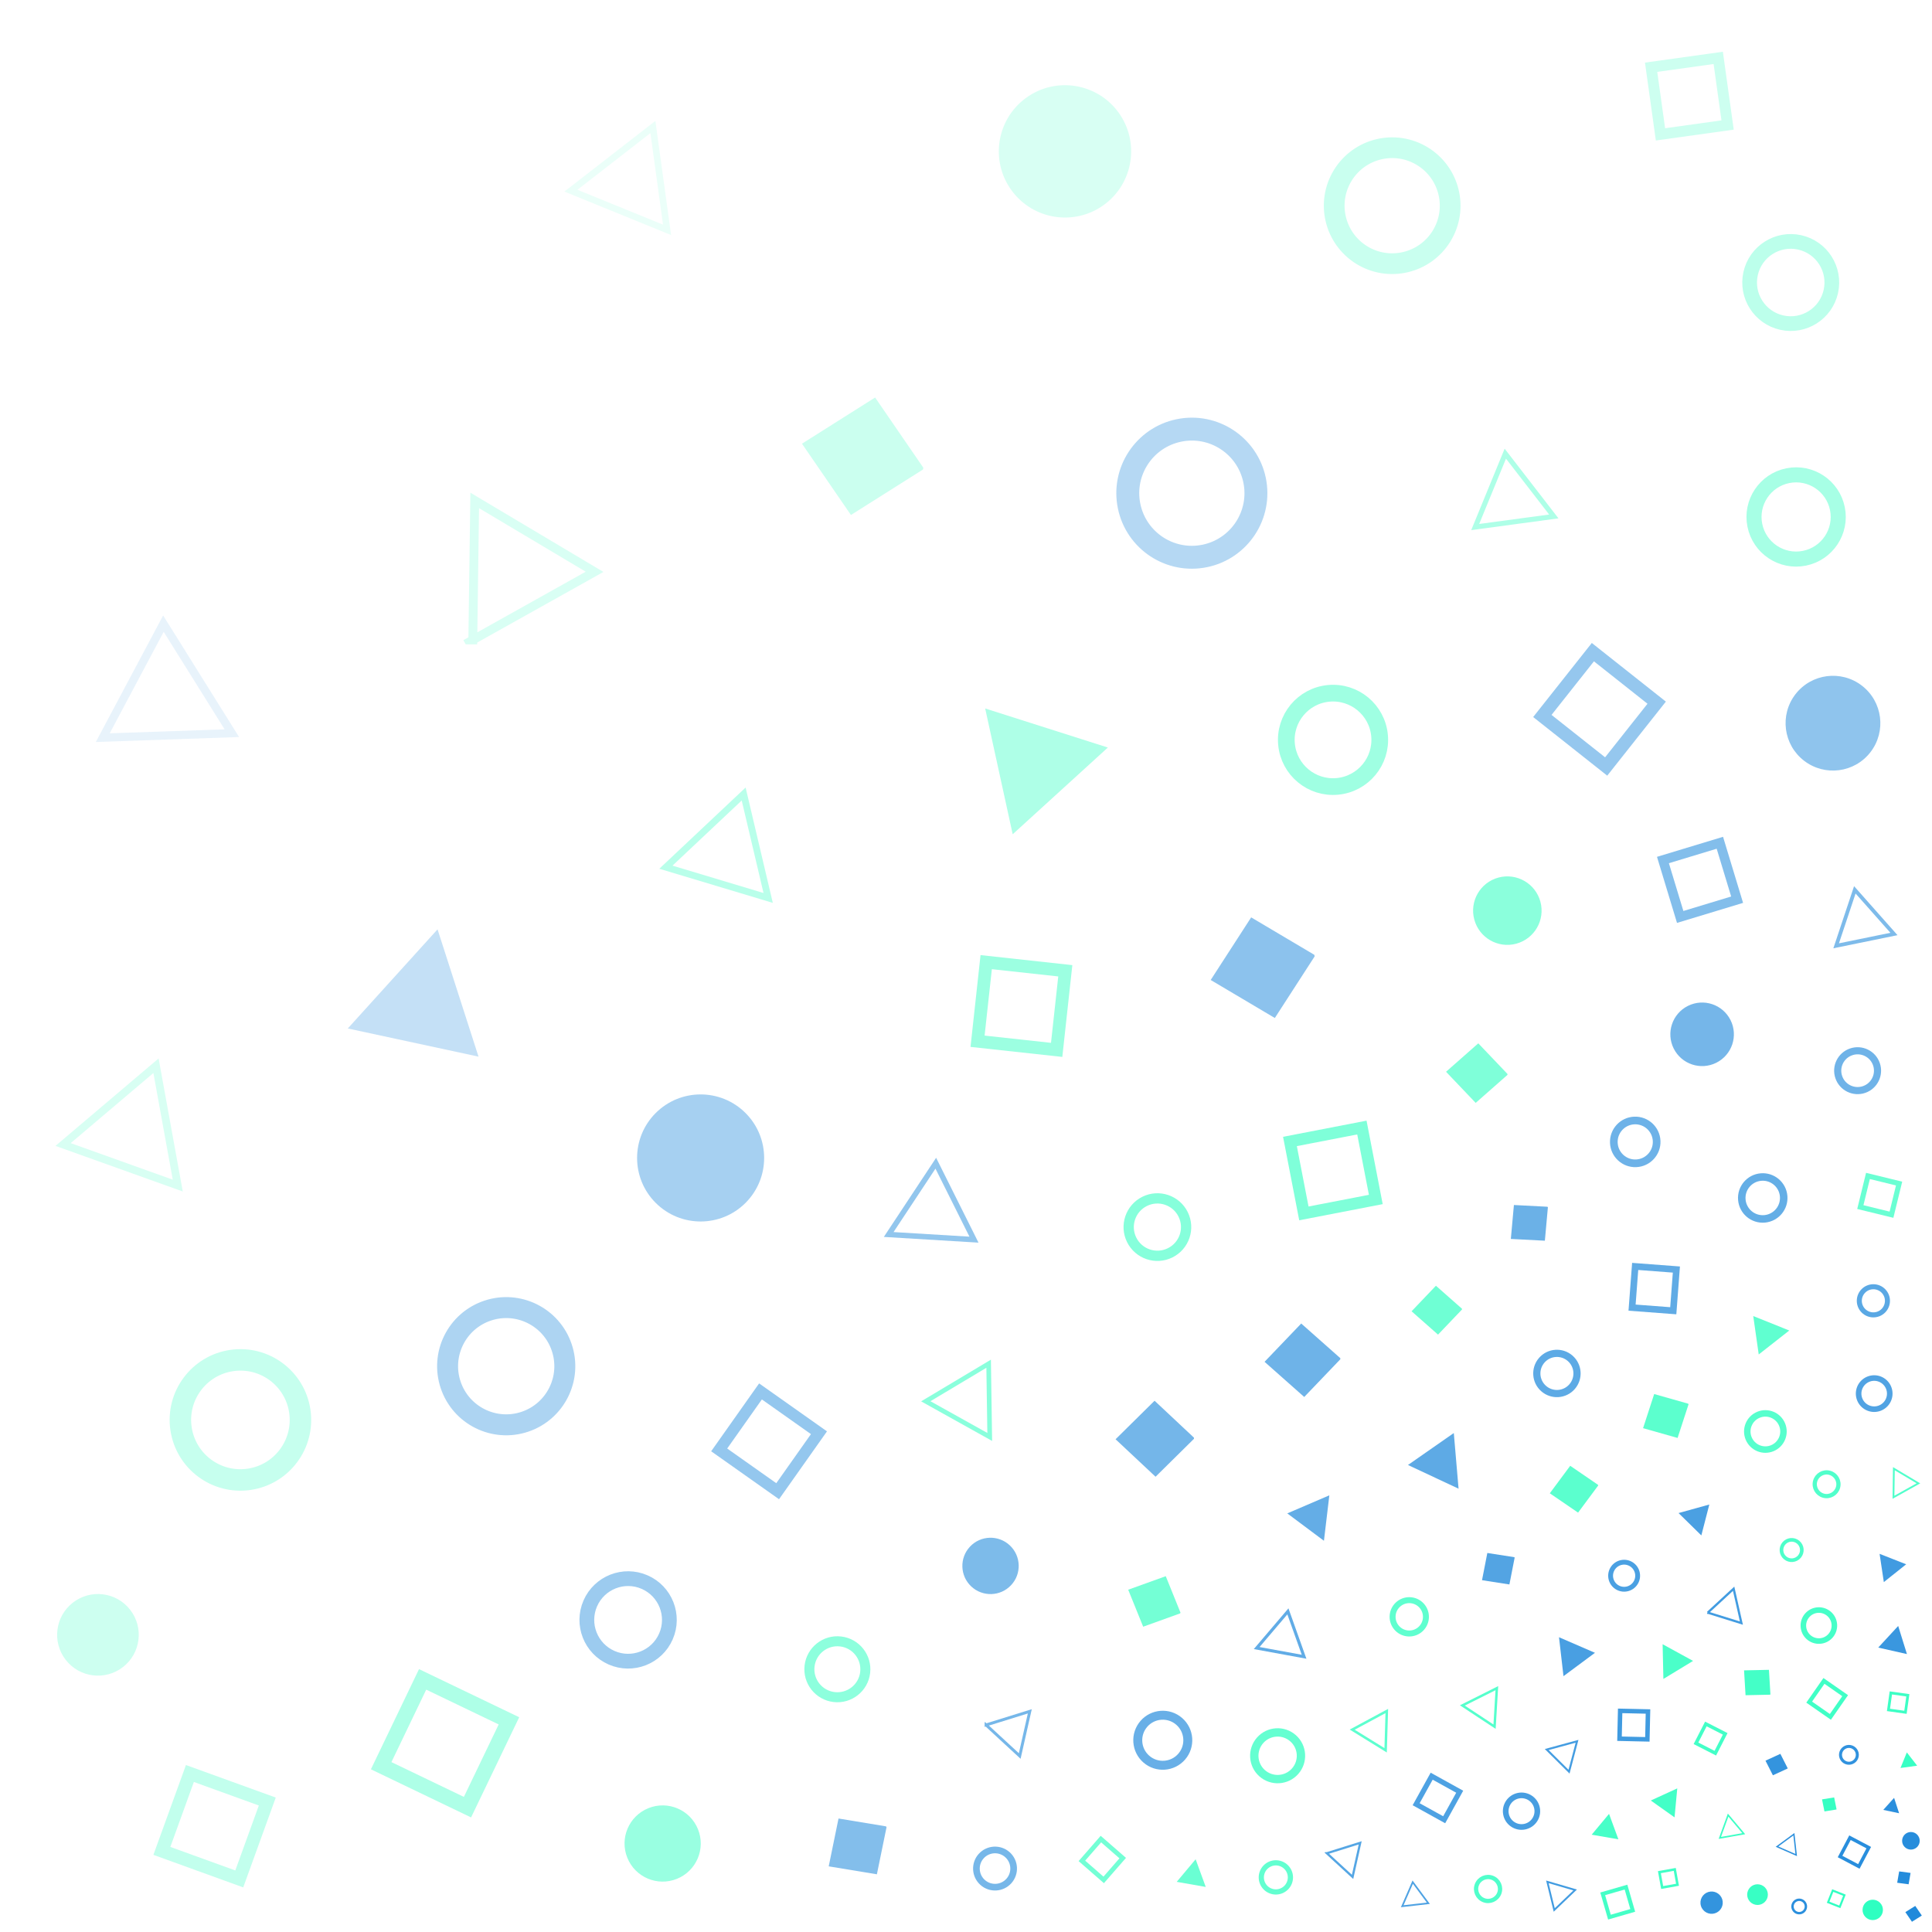
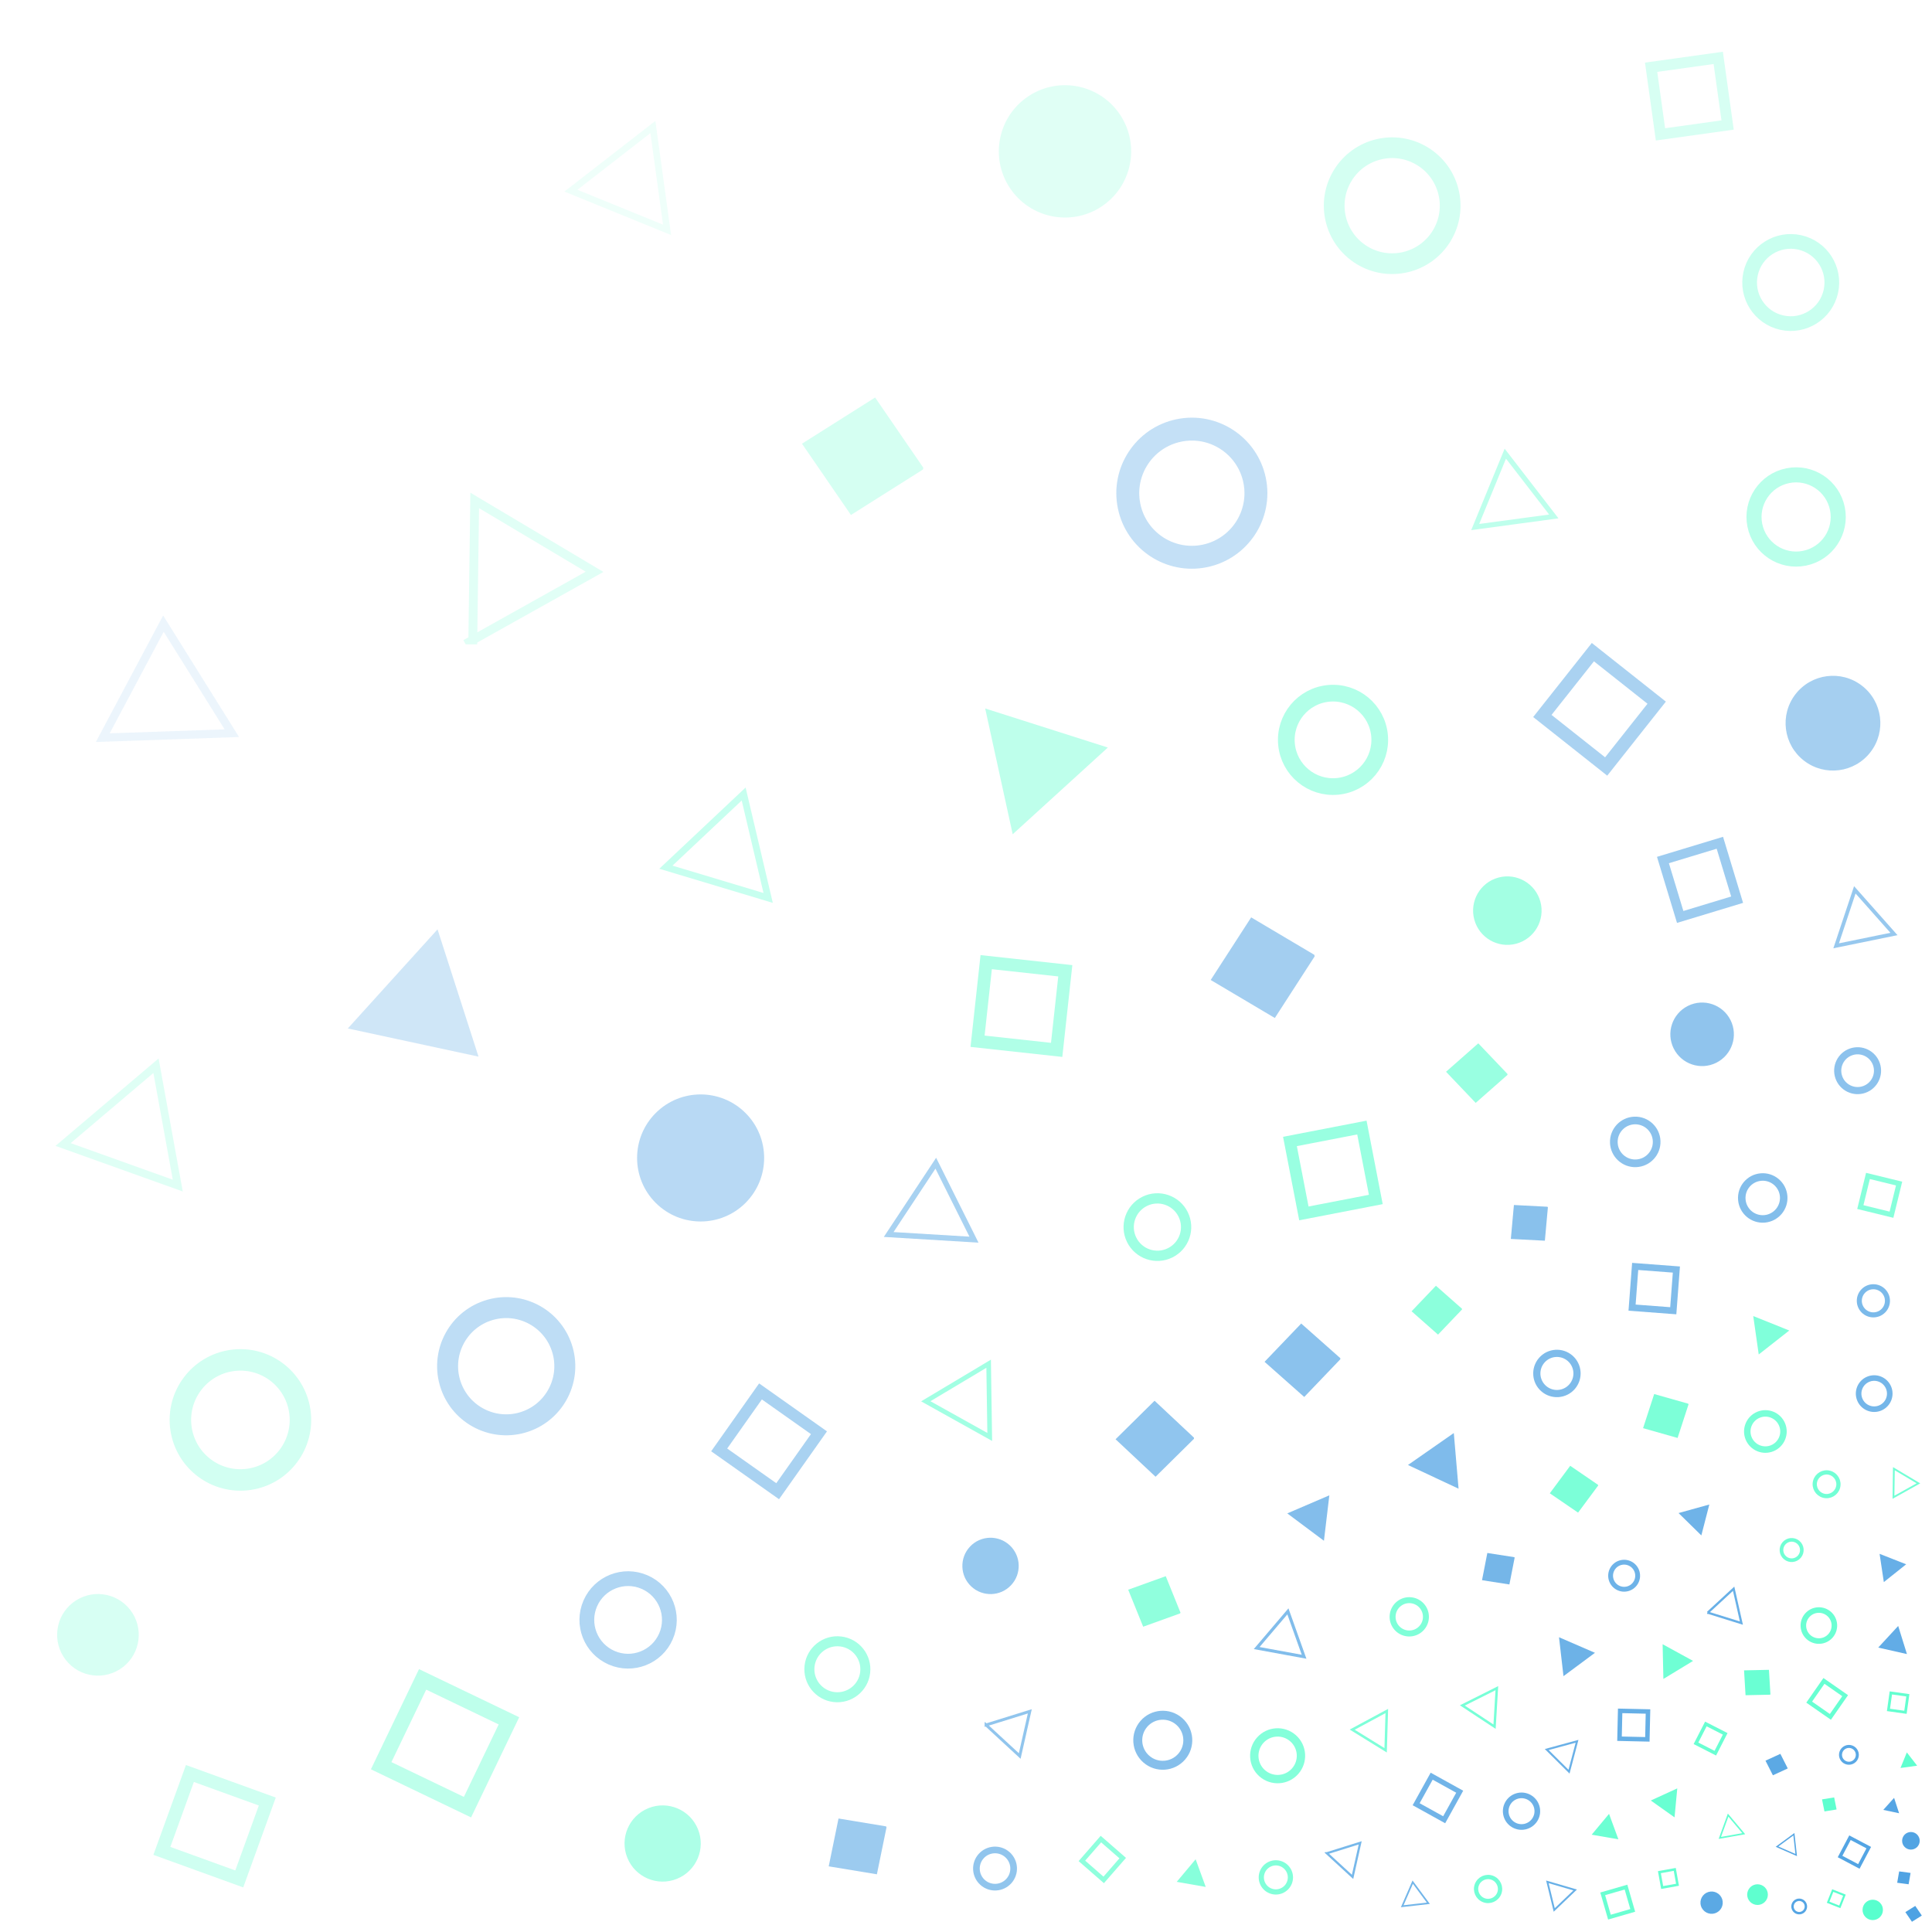
- <svg xmlns="http://www.w3.org/2000/svg" xmlns:xlink="http://www.w3.org/1999/xlink" version="1.1" viewBox="0 0 800 800">
+ <svg xmlns="http://www.w3.org/2000/svg" xmlns:xlink="http://www.w3.org/1999/xlink" version="1.1" viewBox="0 0 800 800" opacity="80%">
  <defs>
    <symbol id="bbburst-shape-1" viewBox="0 0 194 167">
      <path d="m97 0 96.129 166.5H.871L97 0Z" />
    </symbol>
    <symbol id="bbburst-shape-3" viewBox="0 0 131 127">
      <path d="m66 0 66 63.5L66 127 0 63.5 66 0Z" />
    </symbol>
    <symbol id="bbburst-shape-5" viewBox="0 0 145 145">
      <circle cx="72.5" cy="72.5" r="72.5" />
    </symbol>
    <symbol id="bbburst-shape-10" viewBox="0 0 145 145">
      <circle cx="72.5" cy="72.5" r="61.5" fill="none" stroke-width="22" />
    </symbol>
    <symbol id="bbburst-shape-11" viewBox="0 0 194 167">
      <path d="M10.398 161 97 11l86.603 150H10.397Z" stroke-width="11" />
    </symbol>
    <symbol id="bbburst-shape-13" viewBox="0 0 159 159">
      <path stroke-width="22" d="M11 11h137v137H11z" />
    </symbol>
  </defs>
  <use xlink:href="#bbburst-shape-10" width="6.544" opacity="0.944" transform="matrix(0.9636941,0.2670088,-0.2670088,0.9636941,848.6586,403.079)" fill="none" stroke="hsl(206, 75%, 49%)" />
  <use xlink:href="#bbburst-shape-13" width="19.86" opacity="0.71" transform="matrix(0.9971583,0.07533453,-0.07533453,0.9971583,705.2106,133.9639)" fill="none" stroke="hsl(206, 75%, 49%)" />
  <use xlink:href="#bbburst-shape-10" width="18.172" opacity="0.611" transform="matrix(0.7471402,0.6646665,-0.6646665,0.7471402,671.0993,468.8365)" fill="none" stroke="hsl(206, 75%, 49%)" />
  <use xlink:href="#bbburst-shape-5" width="8.569" opacity="0.926" transform="matrix(0.9214082,0.3885962,-0.3885962,0.9214082,879.2441,414.2921)" fill="hsl(162, 100%, 58%)" />
  <use xlink:href="#bbburst-shape-3" width="6.915" opacity="0.989" transform="matrix(0.9788017,0.2048103,-0.2048103,0.9788017,870.8932,400.247)" fill="hsl(206, 75%, 49%)" />
  <use xlink:href="#bbburst-shape-5" width="8.446" opacity="0.974" transform="matrix(0.9997444,0.02260868,-0.02260868,0.9997444,780.2837,390.854)" fill="hsl(162, 100%, 58%)" />
  <use xlink:href="#bbburst-shape-13" width="15.408" opacity="0.694" transform="matrix(0.9713573,0.2376236,-0.2376236,0.9713573,865.9163,104.5848)" fill="none" stroke="hsl(162, 100%, 58%)" />
  <use xlink:href="#bbburst-shape-3" width="14.748" opacity="0.874" transform="matrix(0.7352025,0.6778476,-0.6778476,0.7352025,993.3155,397.5797)" fill="hsl(162, 100%, 58%)" />
  <use xlink:href="#bbburst-shape-11" width="11.27" opacity="0.905" transform="matrix(0.9846252,-0.1746806,0.1746806,0.9846252,640.8927,362.8714)" fill="none" stroke="hsl(162, 100%, 58%)" />
  <use xlink:href="#bbburst-shape-10" width="27.327" opacity="0.534" transform="matrix(0.9931726,0.1166543,-0.1166543,0.9931726,379.8268,292.3407)" fill="none" stroke="hsl(162, 100%, 58%)" />
  <use xlink:href="#bbburst-shape-13" width="46.018" opacity="0.379" transform="matrix(0.9014302,0.4329245,-0.4329245,0.9014302,336.7148,351.3176)" fill="none" stroke="hsl(162, 100%, 58%)" />
  <use xlink:href="#bbburst-shape-11" width="13.427" opacity="0.843" transform="matrix(0.7231477,-0.6906934,0.6906934,0.7231477,363.0705,498.2371)" fill="none" stroke="hsl(206, 75%, 49%)" />
  <use xlink:href="#bbburst-shape-13" width="7.499" opacity="0.889" transform="matrix(0.9842622,-0.1767145,0.1767145,0.9842622,616.4953,384.7877)" fill="none" stroke="hsl(162, 100%, 58%)" />
  <use xlink:href="#bbburst-shape-11" width="21.243" opacity="0.611" transform="matrix(0.7347044,0.6783874,-0.6783874,0.7347044,684.5865,413.3716)" fill="none" stroke="hsl(206, 75%, 49%)" />
  <use xlink:href="#bbburst-shape-13" width="32.57" opacity="0.233" transform="matrix(0.9904187,-0.1380974,0.1380974,0.9904187,628.1598,-354.1143)" fill="none" stroke="hsl(162, 100%, 58%)" />
  <use xlink:href="#bbburst-shape-1" width="16.217" opacity="0.741" transform="matrix(0.7867427,-0.6172811,0.6172811,0.7867427,476.9986,240.744)" fill="hsl(162, 100%, 58%)" />
  <use xlink:href="#bbburst-shape-5" width="9.236" opacity="0.908" transform="matrix(0.956351,-0.2922203,0.2922203,0.956351,587.4343,406.6601)" fill="hsl(206, 75%, 49%)" />
  <use xlink:href="#bbburst-shape-10" width="19.631" opacity="0.721" transform="matrix(0.7530827,0.6579259,-0.6579259,0.7530827,900.464,261.0271)" fill="none" stroke="hsl(206, 75%, 49%)" />
  <use xlink:href="#bbburst-shape-11" width="17.899" opacity="0.793" transform="matrix(0.8347629,0.5506096,-0.5506096,0.8347629,828.9062,365.7824)" fill="none" stroke="hsl(162, 100%, 58%)" />
  <use xlink:href="#bbburst-shape-1" width="12.311" opacity="0.693" transform="matrix(0.984898,0.1731357,-0.1731357,0.984898,557.3657,380.0745)" fill="hsl(162, 100%, 58%)" />
  <use xlink:href="#bbburst-shape-11" width="16.189" opacity="0.757" transform="matrix(0.7359854,0.6769974,-0.6769974,0.7359854,823.9718,467.6534)" fill="none" stroke="hsl(206, 75%, 49%)" />
  <use xlink:href="#bbburst-shape-10" width="17.663" opacity="0.782" transform="matrix(0.9249369,-0.3801207,0.3801207,0.9249369,570.7885,226.13)" fill="none" stroke="hsl(162, 100%, 58%)" />
  <use xlink:href="#bbburst-shape-11" width="48.142" opacity="0.094" transform="matrix(0.9260837,0.3773182,-0.3773182,0.9260837,392.2003,-310.2634)" fill="none" stroke="hsl(162, 100%, 58%)" />
  <use xlink:href="#bbburst-shape-5" width="28.358" opacity="0.542" transform="matrix(0.9656003,-0.2600308,0.2600308,0.9656003,506.4552,-5.479512)" fill="hsl(162, 100%, 58%)" />
  <use xlink:href="#bbburst-shape-3" width="20.285" opacity="0.764" transform="matrix(0.9862252,-0.1654084,0.1654084,0.9862252,575.5755,223.8503)" fill="hsl(162, 100%, 58%)" />
  <use xlink:href="#bbburst-shape-10" width="45.614" opacity="0.448" transform="matrix(0.9955923,-0.09378722,0.09378722,0.9955923,491.7573,-89.73467)" fill="none" stroke="hsl(162, 100%, 58%)" />
  <use xlink:href="#bbburst-shape-11" width="27.361" opacity="0.578" transform="matrix(0.9797179,-0.2003819,0.2003819,0.9797179,676.5342,-10.66533)" fill="none" stroke="hsl(206, 75%, 49%)" />
  <use xlink:href="#bbburst-shape-5" width="33.801" opacity="0.231" transform="matrix(0.7894626,-0.6137986,0.6137986,0.7894626,-218.3053,371.5377)" fill="hsl(162, 100%, 58%)" />
  <use xlink:href="#bbburst-shape-3" width="7.281" opacity="0.932" transform="matrix(0.8219647,0.5695384,-0.5695384,0.8219647,982.2779,416.301)" fill="hsl(162, 100%, 58%)" />
  <use xlink:href="#bbburst-shape-13" width="13.388" opacity="0.85" transform="matrix(0.9997426,0.02268644,-0.02268644,0.9997426,678.8846,314.2807)" fill="none" stroke="hsl(206, 75%, 49%)" />
  <use xlink:href="#bbburst-shape-11" width="64.707" opacity="0.178" transform="matrix(0.8727385,-0.4881879,0.4881879,0.8727385,-15.13947,-104.9807)" fill="none" stroke="hsl(162, 100%, 58%)" />
  <use xlink:href="#bbburst-shape-10" width="14.212" opacity="0.727" transform="matrix(0.926436,0.3764523,-0.3764523,0.926436,672.3052,404.1376)" fill="none" stroke="hsl(162, 100%, 58%)" />
  <use xlink:href="#bbburst-shape-3" width="25.462" opacity="0.598" transform="matrix(0.9990498,0.04358407,-0.04358407,0.9990498,616.2098,44.17458)" fill="hsl(162, 100%, 58%)" />
  <use xlink:href="#bbburst-shape-10" width="11.701" opacity="0.815" transform="matrix(0.9349947,0.3546618,-0.3546618,0.9349947,752.5719,406.1161)" fill="none" stroke="hsl(162, 100%, 58%)" />
  <use xlink:href="#bbburst-shape-10" width="56.602" opacity="0.251" transform="matrix(0.8516694,0.5240795,-0.5240795,0.8516694,762.0004,-270.3235)" fill="none" stroke="hsl(162, 100%, 58%)" />
  <use xlink:href="#bbburst-shape-11" width="9.722" opacity="0.931" transform="matrix(0.9159573,0.4012756,-0.4012756,0.9159573,897.4115,394.5035)" fill="none" stroke="hsl(206, 75%, 49%)" />
  <use xlink:href="#bbburst-shape-3" width="9.701" opacity="0.905" transform="matrix(0.9442082,0.3293491,-0.3293491,0.9442082,862.7899,351.3758)" fill="hsl(206, 75%, 49%)" />
  <use xlink:href="#bbburst-shape-1" width="14.509" opacity="0.843" transform="matrix(0.8546715,-0.5191691,0.5191691,0.8546715,477.8283,348.0711)" fill="hsl(162, 100%, 58%)" />
  <use xlink:href="#bbburst-shape-3" width="21.254" opacity="0.76" transform="matrix(0.8823647,-0.4705662,0.4705662,0.8823647,492.1331,238.4265)" fill="hsl(162, 100%, 58%)" />
  <use xlink:href="#bbburst-shape-13" width="12.416" opacity="0.894" transform="matrix(0.8207511,0.571286,-0.571286,0.8207511,980.0107,371.6294)" fill="none" stroke="hsl(162, 100%, 58%)" />
  <use xlink:href="#bbburst-shape-13" width="28.585" opacity="0.554" transform="matrix(0.9570198,-0.2900227,0.2900227,0.9570198,574.259,-14.3333)" fill="none" stroke="hsl(206, 75%, 49%)" />
  <use xlink:href="#bbburst-shape-3" width="20.899" opacity="0.671" transform="matrix(0.999079,-0.04290897,0.04290897,0.999079,567.3393,143.3386)" fill="hsl(162, 100%, 58%)" />
  <use xlink:href="#bbburst-shape-3" width="32.464" opacity="0.619" transform="matrix(0.9999147,-0.01305849,0.01305849,0.9999147,456.7095,195.9994)" fill="hsl(206, 75%, 49%)" />
  <use xlink:href="#bbburst-shape-13" width="35.208" opacity="0.599" transform="matrix(0.9817717,-0.1900641,0.1900641,0.9817717,458.6088,95.30545)" fill="none" stroke="hsl(162, 100%, 58%)" />
  <use xlink:href="#bbburst-shape-11" width="16.339" opacity="0.84" transform="matrix(0.9548481,0.2970945,-0.2970945,0.9548481,827.0852,279.325)" fill="none" stroke="hsl(206, 75%, 49%)" />
  <use xlink:href="#bbburst-shape-3" width="31.399" opacity="0.648" transform="matrix(0.9991602,-0.04097395,0.04097395,0.9991602,507.2348,164.2326)" fill="hsl(206, 75%, 49%)" />
  <use xlink:href="#bbburst-shape-11" width="13.254" opacity="0.812" transform="matrix(0.8731618,-0.4874305,0.4874305,0.8731618,585.8678,266.4428)" fill="none" stroke="hsl(162, 100%, 58%)" />
  <use xlink:href="#bbburst-shape-3" width="44.152" opacity="0.514" transform="matrix(0.9734517,-0.2288927,0.2288927,0.9734517,409.7689,16.4095)" fill="hsl(206, 75%, 49%)" />
  <use xlink:href="#bbburst-shape-13" width="39.112" opacity="0.475" transform="matrix(0.7840318,0.6207207,-0.6207207,0.7840318,895.2822,-32.03659)" fill="none" stroke="hsl(206, 75%, 49%)" />
  <use xlink:href="#bbburst-shape-5" width="52.614" opacity="0.398" transform="matrix(0.7080437,0.7061687,-0.7061687,0.7080437,553.9536,177.6896)" fill="hsl(206, 75%, 49%)" />
  <use xlink:href="#bbburst-shape-13" width="13.908" opacity="0.655" transform="matrix(0.7535682,0.6573697,-0.6573697,0.7535682,714.149,463.9776)" fill="none" stroke="hsl(162, 100%, 58%)" />
  <use xlink:href="#bbburst-shape-13" width="10.434" opacity="0.878" transform="matrix(0.8903627,0.4552518,-0.4552518,0.8903627,885.7719,361.3865)" fill="none" stroke="hsl(162, 100%, 58%)" />
  <use xlink:href="#bbburst-shape-1" width="16.381" opacity="0.81" transform="matrix(0.803089,-0.5958591,0.5958591,0.803089,404.8267,367.2452)" fill="hsl(206, 75%, 49%)" />
  <use xlink:href="#bbburst-shape-13" width="34.407" opacity="0.477" transform="matrix(0.8167143,0.5770422,-0.5770422,0.8167143,535.2234,260.2046)" fill="none" stroke="hsl(206, 75%, 49%)" />
  <use xlink:href="#bbburst-shape-10" width="20.486" opacity="0.688" transform="matrix(0.9963661,-0.08517369,0.08517369,0.9963661,685.6384,98.37526)" fill="none" stroke="hsl(206, 75%, 49%)" />
  <use xlink:href="#bbburst-shape-11" width="49.526" opacity="0.327" transform="matrix(0.9576641,0.2878881,-0.2878881,0.9576641,394.0455,-43.69002)" fill="none" stroke="hsl(162, 100%, 58%)" />
  <use xlink:href="#bbburst-shape-10" width="40.287" opacity="0.445" transform="matrix(0.9167211,0.3995278,-0.3995278,0.9167211,401.4326,296.0365)" fill="none" stroke="hsl(206, 75%, 49%)" />
  <use xlink:href="#bbburst-shape-11" width="39.63" opacity="0.487" transform="matrix(0.9981766,0.06036177,-0.06036177,0.9981766,390.9662,95.97633)" fill="none" stroke="hsl(206, 75%, 49%)" />
  <use xlink:href="#bbburst-shape-10" width="24.431" opacity="0.672" transform="matrix(0.7557172,0.654898,-0.654898,0.7557172,734.2084,410.3148)" fill="none" stroke="hsl(206, 75%, 49%)" />
  <use xlink:href="#bbburst-shape-1" width="7.029" opacity="0.928" transform="matrix(0.9907091,-0.1359979,0.1359979,0.9907091,732.1098,332.8256)" fill="hsl(162, 100%, 58%)" />
  <use xlink:href="#bbburst-shape-3" width="23.639" opacity="0.65" transform="matrix(0.9129885,0.4079852,-0.4079852,0.9129885,630.3588,293.0717)" fill="hsl(162, 100%, 58%)" />
  <use xlink:href="#bbburst-shape-10" width="28.032" opacity="0.566" transform="matrix(0.8965931,-0.4428552,0.4428552,0.8965931,289.5456,155.6842)" fill="none" stroke="hsl(162, 100%, 58%)" />
  <use xlink:href="#bbburst-shape-5" width="7.287" opacity="0.961" transform="matrix(0.9999912,0.004199301,-0.004199301,0.9999912,789.3032,362.2264)" fill="hsl(206, 75%, 49%)" />
  <use xlink:href="#bbburst-shape-1" width="13.338" opacity="0.802" transform="matrix(0.7135457,0.7006087,-0.7006087,0.7135457,979.2553,336.993)" fill="hsl(206, 75%, 49%)" />
  <use xlink:href="#bbburst-shape-10" width="19.435" opacity="0.642" transform="matrix(0.9461748,-0.3236561,0.3236561,0.9461748,630.5416,68.02308)" fill="none" stroke="hsl(206, 75%, 49%)" />
  <use xlink:href="#bbburst-shape-5" width="39.245" opacity="0.498" transform="matrix(0.7920865,0.6104088,-0.6104088,0.7920865,987.6136,-29.35734)" fill="hsl(206, 75%, 49%)" />
  <use xlink:href="#bbburst-shape-1" width="19.125" opacity="0.692" transform="matrix(0.8009897,0.5986781,-0.5986781,0.8009897,777.3352,299.6571)" fill="hsl(206, 75%, 49%)" />
  <use xlink:href="#bbburst-shape-10" width="9.946" opacity="0.831" transform="matrix(0.770054,0.6379787,-0.6379787,0.770054,993.2454,330.6391)" fill="none" stroke="hsl(162, 100%, 58%)" />
  <use xlink:href="#bbburst-shape-11" width="12.188" opacity="0.785" transform="matrix(0.9935866,-0.1130737,0.1130737,0.9935866,534.2051,387.1308)" fill="none" stroke="hsl(206, 75%, 49%)" />
  <use xlink:href="#bbburst-shape-10" width="13.735" opacity="0.738" transform="matrix(0.7097998,-0.7044034,0.7044034,0.7097998,489.0913,259.5543)" fill="none" stroke="hsl(206, 75%, 49%)" />
  <use xlink:href="#bbburst-shape-11" width="33.959" opacity="0.544" transform="matrix(0.8734036,0.4869971,-0.4869971,0.8734036,583.1622,218.1448)" fill="none" stroke="hsl(162, 100%, 58%)" />
  <use xlink:href="#bbburst-shape-10" width="13.205" opacity="0.805" transform="matrix(0.9567462,-0.290924,0.290924,0.9567462,549.8312,271.6936)" fill="none" stroke="hsl(206, 75%, 49%)" />
  <use xlink:href="#bbburst-shape-5" width="26.315" opacity="0.616" transform="matrix(0.8948339,-0.4463993,0.4463993,0.8948339,514.4774,76.22895)" fill="hsl(206, 75%, 49%)" />
  <use xlink:href="#bbburst-shape-13" width="6.033" opacity="0.958" transform="matrix(0.9293137,0.3692913,-0.3692913,0.9293137,905.2733,413.374)" fill="none" stroke="hsl(162, 100%, 58%)" />
  <use xlink:href="#bbburst-shape-1" width="23.345" opacity="0.717" transform="matrix(0.9054593,0.4244332,-0.4244332,0.9054593,756.9295,235.3477)" fill="hsl(206, 75%, 49%)" />
  <use xlink:href="#bbburst-shape-13" width="11.653" opacity="0.869" transform="matrix(0.9606437,-0.2777834,0.2777834,0.9606437,553.1536,404.9875)" fill="none" stroke="hsl(162, 100%, 58%)" />
  <use xlink:href="#bbburst-shape-13" width="39.558" opacity="0.288" transform="matrix(0.9402169,0.3405762,-0.3405762,0.9402169,206.4873,373.3704)" fill="none" stroke="hsl(162, 100%, 58%)" />
  <use xlink:href="#bbburst-shape-13" width="10.213" opacity="0.954" transform="matrix(0.884476,0.4665856,-0.4665856,0.884476,949.9908,410.7306)" fill="none" stroke="hsl(206, 75%, 49%)" />
  <use xlink:href="#bbburst-shape-1" width="11.936" opacity="0.846" transform="matrix(0.782193,-0.6230362,0.6230362,0.782193,527.6174,338.2725)" fill="hsl(206, 75%, 49%)" />
  <use xlink:href="#bbburst-shape-10" width="16.279" opacity="0.747" transform="matrix(0.7240888,-0.6897068,0.6897068,0.7240888,301.772,385.4718)" fill="none" stroke="hsl(162, 100%, 58%)" />
  <use xlink:href="#bbburst-shape-10" width="58.605" opacity="0.268" transform="matrix(0.989178,-0.1467203,0.1467203,0.989178,11.87791,196.5871)" fill="none" stroke="hsl(162, 100%, 58%)" />
  <use xlink:href="#bbburst-shape-10" width="22.789" opacity="0.719" transform="matrix(0.7496245,0.6618633,-0.6618633,0.7496245,785.2417,419.6312)" fill="none" stroke="hsl(162, 100%, 58%)" />
  <use xlink:href="#bbburst-shape-1" width="12.296" opacity="0.877" transform="matrix(0.9754452,0.2202424,-0.2202424,0.9754452,866.9354,286.9081)" fill="hsl(206, 75%, 49%)" />
  <use xlink:href="#bbburst-shape-1" width="6.76" opacity="0.945" transform="matrix(0.9783478,0.2069674,-0.2069674,0.9783478,863.1807,355.2653)" fill="hsl(206, 75%, 49%)" />
  <use xlink:href="#bbburst-shape-11" width="22.35" opacity="0.704" transform="matrix(0.9836086,0.1803166,-0.1803166,0.9836086,592.9216,279.982)" fill="none" stroke="hsl(206, 75%, 49%)" />
  <use xlink:href="#bbburst-shape-10" width="11.572" opacity="0.81" transform="matrix(0.9656191,0.2599612,-0.2599612,0.9656191,854.7509,226.8453)" fill="none" stroke="hsl(162, 100%, 58%)" />
  <use xlink:href="#bbburst-shape-13" width="86.11" opacity="-0.006" transform="matrix(0.9602436,0.2791633,-0.2791633,0.9602436,155.8702,-304.807)" fill="none" stroke="hsl(162, 100%, 58%)" />
  <use xlink:href="#bbburst-shape-10" width="15.436" opacity="0.823" transform="matrix(0.9823922,-0.1868304,0.1868304,0.9823922,547.7155,358.4563)" fill="none" stroke="hsl(206, 75%, 49%)" />
  <use xlink:href="#bbburst-shape-1" width="12.163" opacity="0.878" transform="matrix(0.8152912,0.5790512,-0.5790512,0.8152912,918.1545,415.1589)" fill="hsl(162, 100%, 58%)" />
  <use xlink:href="#bbburst-shape-11" width="14.571" opacity="0.831" transform="matrix(0.7098239,0.7043792,-0.7043792,0.7098239,925.762,435.8337)" fill="none" stroke="hsl(206, 75%, 49%)" />
  <use xlink:href="#bbburst-shape-1" width="55.874" opacity="0.263" transform="matrix(0.9775714,0.2106043,-0.2106043,0.9775714,233.0457,11.41879)" fill="hsl(206, 75%, 49%)" />
  <use xlink:href="#bbburst-shape-10" width="20.916" opacity="0.651" transform="matrix(0.9991555,-0.04108848,0.04108848,0.9991555,650.2328,73.60612)" fill="none" stroke="hsl(206, 75%, 49%)" />
  <use xlink:href="#bbburst-shape-3" width="51.232" opacity="0.245" transform="matrix(0.9794777,0.2015527,-0.2015527,0.9794777,412.7009,-208.0688)" fill="hsl(162, 100%, 58%)" />
  <use xlink:href="#bbburst-shape-11" width="18.229" opacity="0.755" transform="matrix(0.8507489,0.5255724,-0.5255724,0.8507489,773.1402,369.198)" fill="none" stroke="hsl(162, 100%, 58%)" />
  <use xlink:href="#bbburst-shape-10" width="41.113" opacity="0.411" transform="matrix(0.9802751,-0.1976378,0.1976378,0.9802751,644.53,-173.9831)" fill="none" stroke="hsl(162, 100%, 58%)" />
  <use xlink:href="#bbburst-shape-3" width="6.823" opacity="0.975" transform="matrix(0.8060322,-0.5918717,0.5918717,0.8060322,548.8394,457.1963)" fill="hsl(206, 75%, 49%)" />
  <use xlink:href="#bbburst-shape-11" width="56.497" opacity="0.184" transform="matrix(0.9414358,0.3371923,-0.3371923,0.9414358,165.7588,75.0744)" fill="none" stroke="hsl(162, 100%, 58%)" />
  <use xlink:href="#bbburst-shape-1" width="53.795" opacity="0.382" transform="matrix(0.7391554,-0.673535,0.673535,0.7391554,134.2413,32.93305)" fill="hsl(162, 100%, 58%)" />
  <use xlink:href="#bbburst-shape-11" width="36.786" opacity="0.377" transform="matrix(0.9910194,-0.1337179,0.1337179,0.9910194,553.4436,-192.4691)" fill="none" stroke="hsl(162, 100%, 58%)" />
  <use xlink:href="#bbburst-shape-10" width="8.217" opacity="0.919" transform="matrix(0.8151604,-0.5792353,0.5792353,0.8151604,530.5536,402.9533)" fill="none" stroke="hsl(206, 75%, 49%)" />
  <use xlink:href="#bbburst-shape-13" width="8.249" opacity="0.904" transform="matrix(0.9903392,0.1386663,-0.1386663,0.9903392,837.3675,308.3047)" fill="none" stroke="hsl(162, 100%, 58%)" />
  <use xlink:href="#bbburst-shape-3" width="20.178" opacity="0.662" transform="matrix(0.7555436,-0.6550984,0.6550984,0.7555436,363.5663,210.8004)" fill="hsl(206, 75%, 49%)" />
  <use xlink:href="#bbburst-shape-3" width="28.918" opacity="0.554" transform="matrix(0.8239112,-0.5667189,0.5667189,0.8239112,116.4663,443.2479)" fill="hsl(206, 75%, 49%)" />
  <use xlink:href="#bbburst-shape-10" width="40.127" opacity="0.314" transform="matrix(0.9761905,0.2169151,-0.2169151,0.9761905,808.6845,-277.8453)" fill="none" stroke="hsl(162, 100%, 58%)" />
  <use xlink:href="#bbburst-shape-10" width="15.145" opacity="0.865" transform="matrix(0.9985946,-0.05299856,0.05299856,0.9985946,724.3949,274.0692)" fill="none" stroke="hsl(162, 100%, 58%)" />
  <use xlink:href="#bbburst-shape-5" width="23.329" opacity="0.582" transform="matrix(0.7285327,0.685011,-0.685011,0.7285327,675.6646,349.0077)" fill="hsl(206, 75%, 49%)" />
  <use xlink:href="#bbburst-shape-1" width="11.329" opacity="0.858" transform="matrix(0.9853381,0.1706131,-0.1706131,0.9853381,728.1023,360.7837)" fill="hsl(162, 100%, 58%)" />
  <use xlink:href="#bbburst-shape-10" width="62.546" opacity="0.33" transform="matrix(0.9791156,-0.2033045,0.2033045,0.9791156,381.5794,-181.0679)" fill="none" stroke="hsl(206, 75%, 49%)" />
  <use xlink:href="#bbburst-shape-10" width="57.213" opacity="0.365" transform="matrix(0.9472765,-0.3204171,0.3204171,0.9472765,54.34401,195.972)" fill="none" stroke="hsl(206, 75%, 49%)" />
  <use xlink:href="#bbburst-shape-11" width="59.895" opacity="0.103" transform="matrix(0.9993998,-0.03464279,0.03464279,0.9993998,24.65843,-118.1138)" fill="none" stroke="hsl(206, 75%, 49%)" />
  <use xlink:href="#bbburst-shape-13" width="38.239" opacity="0.462" transform="matrix(0.9940934,0.1085283,-0.1085283,0.9940934,447.3559,16.85473)" fill="none" stroke="hsl(162, 100%, 58%)" />
  <use xlink:href="#bbburst-shape-13" width="15.4" opacity="0.788" transform="matrix(0.8747446,0.4845842,-0.4845842,0.8747446,782.5121,390.8719)" fill="none" stroke="hsl(206, 75%, 49%)" />
  <use xlink:href="#bbburst-shape-10" width="15.202" opacity="0.776" transform="matrix(0.9188553,-0.3945946,0.3945946,0.9188553,611.24,212.5215)" fill="none" stroke="hsl(206, 75%, 49%)" />
  <use xlink:href="#bbburst-shape-3" width="16.422" opacity="0.766" transform="matrix(0.8188197,-0.5740508,0.5740508,0.8188197,384.0479,326.7938)" fill="hsl(206, 75%, 49%)" />
  <use xlink:href="#bbburst-shape-5" width="54.8" opacity="0.18" transform="matrix(0.8092084,-0.5875218,0.5875218,0.8092084,183.8089,-244.9055)" fill="hsl(162, 100%, 58%)" />
  <use xlink:href="#bbburst-shape-5" width="31.559" opacity="0.473" transform="matrix(0.9267397,-0.375704,0.375704,0.9267397,109.4857,398.589)" fill="hsl(162, 100%, 58%)" />
</svg>
